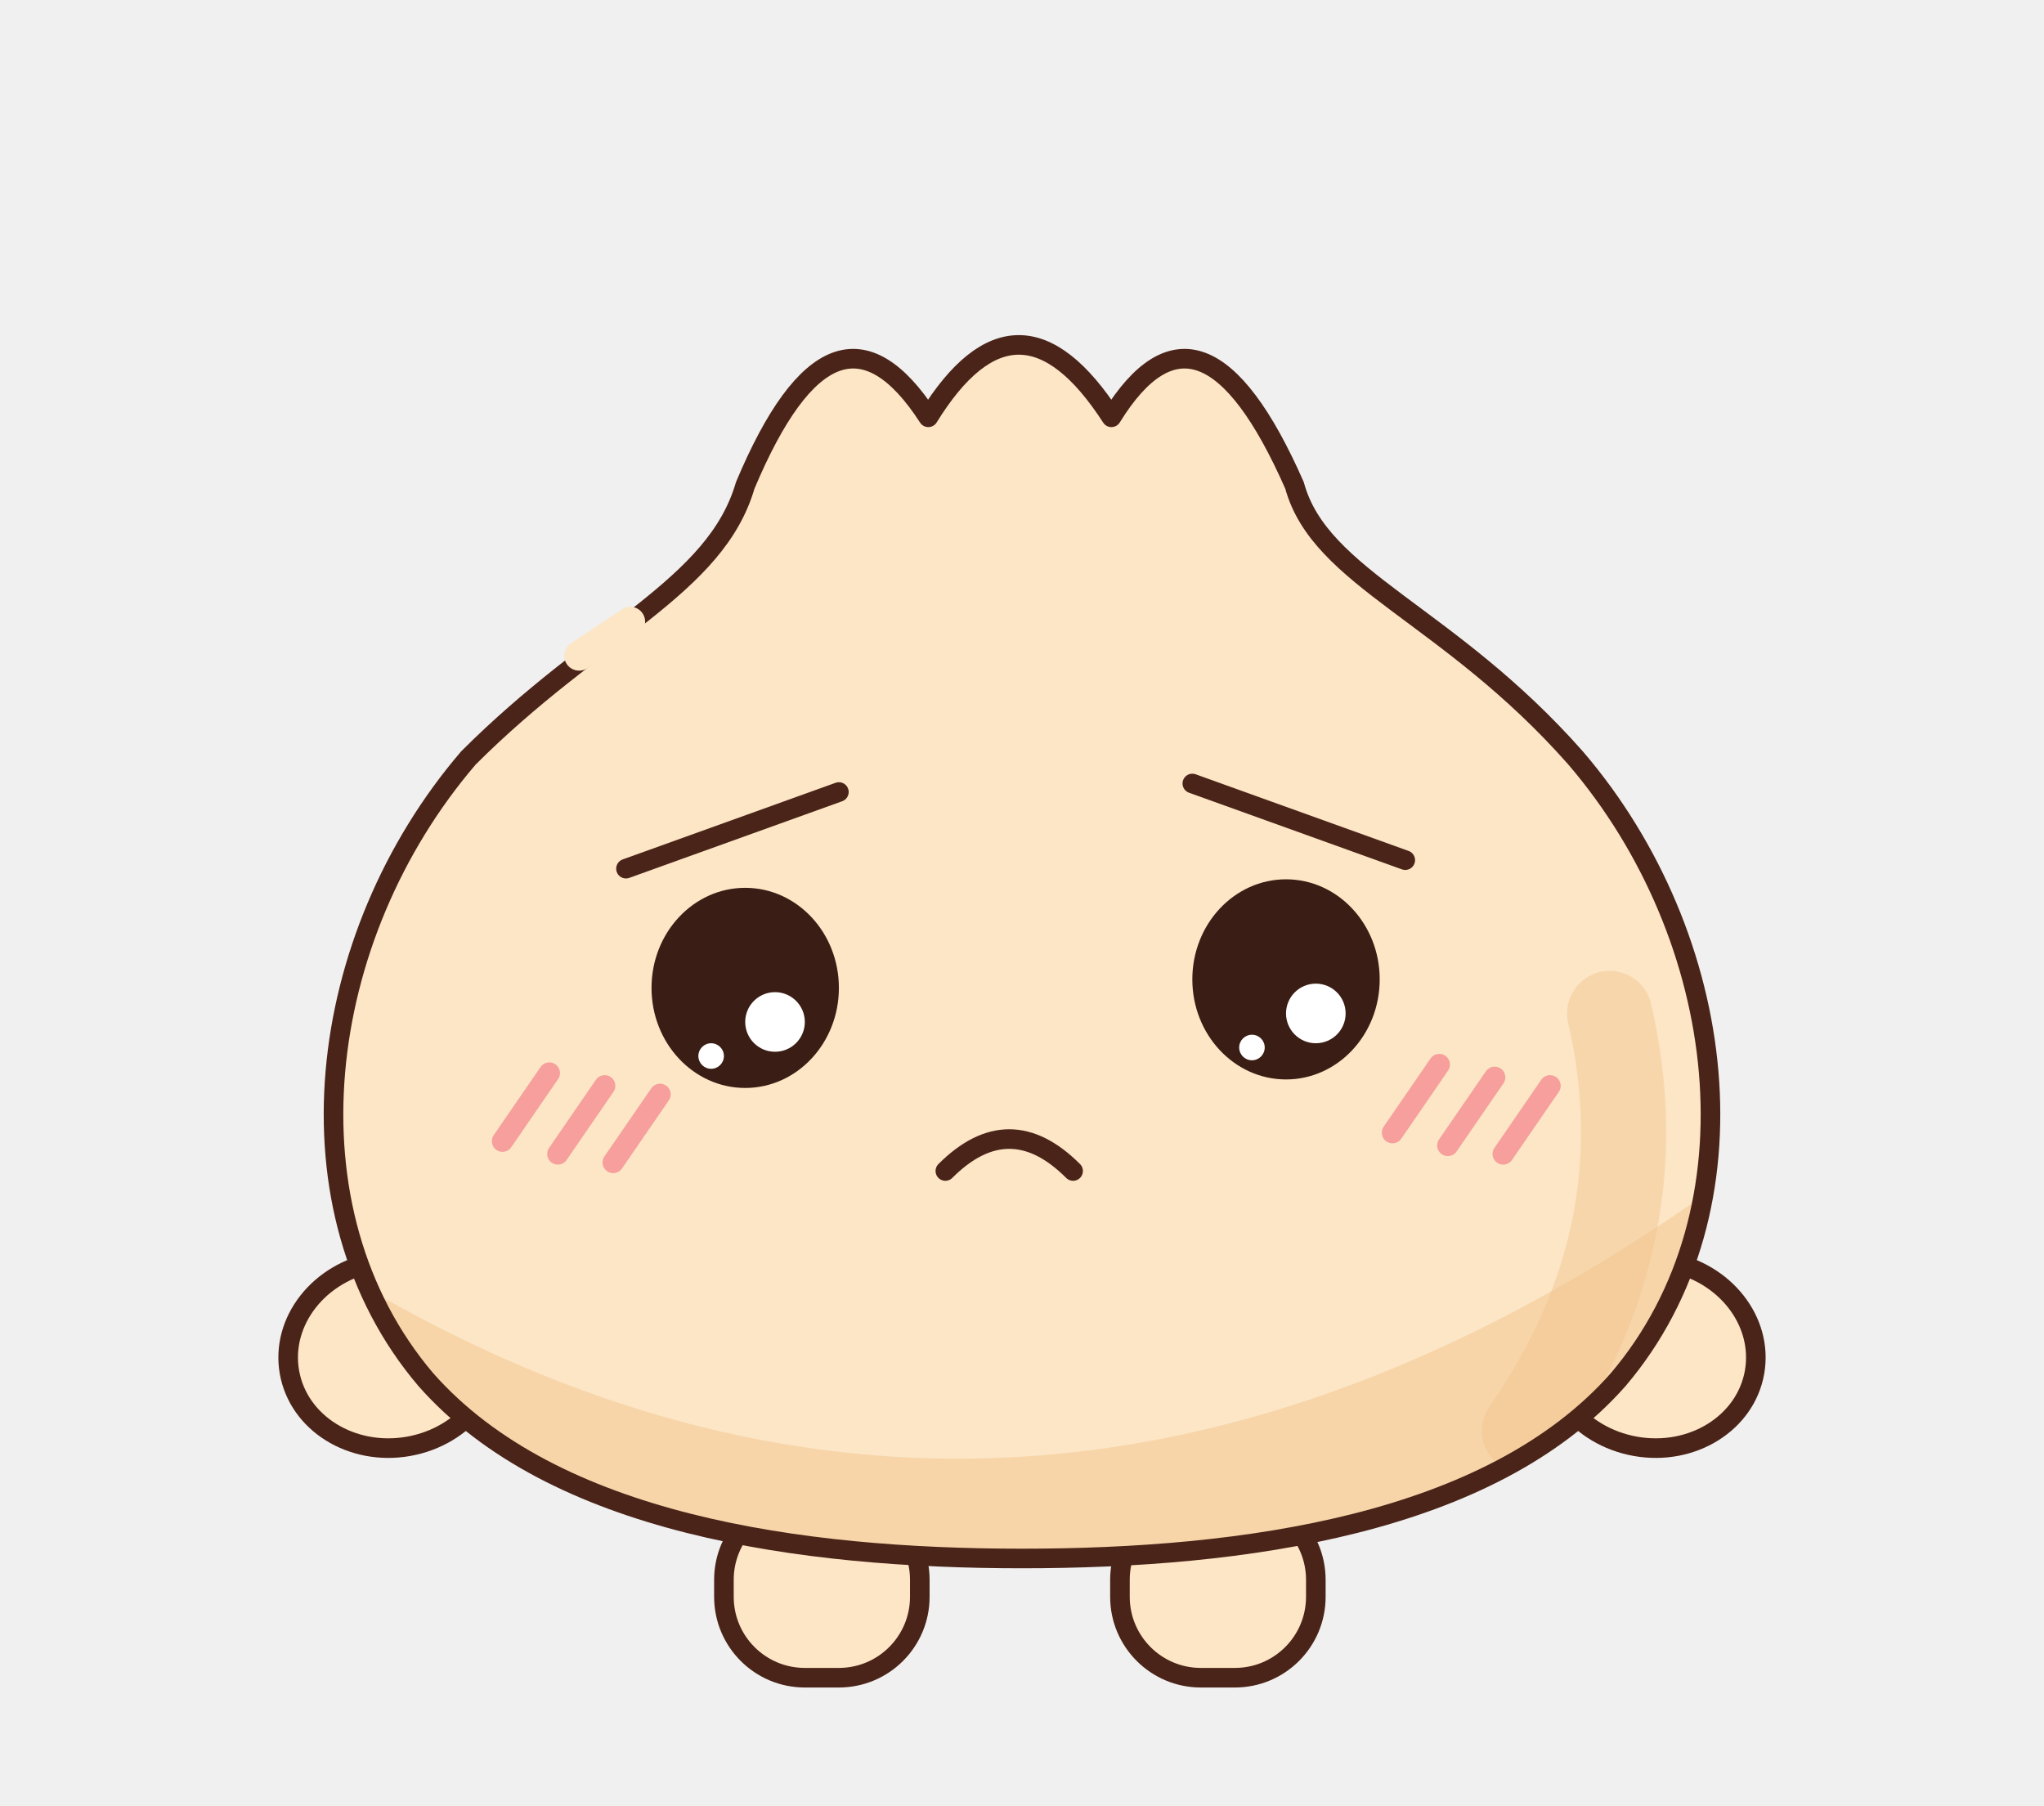
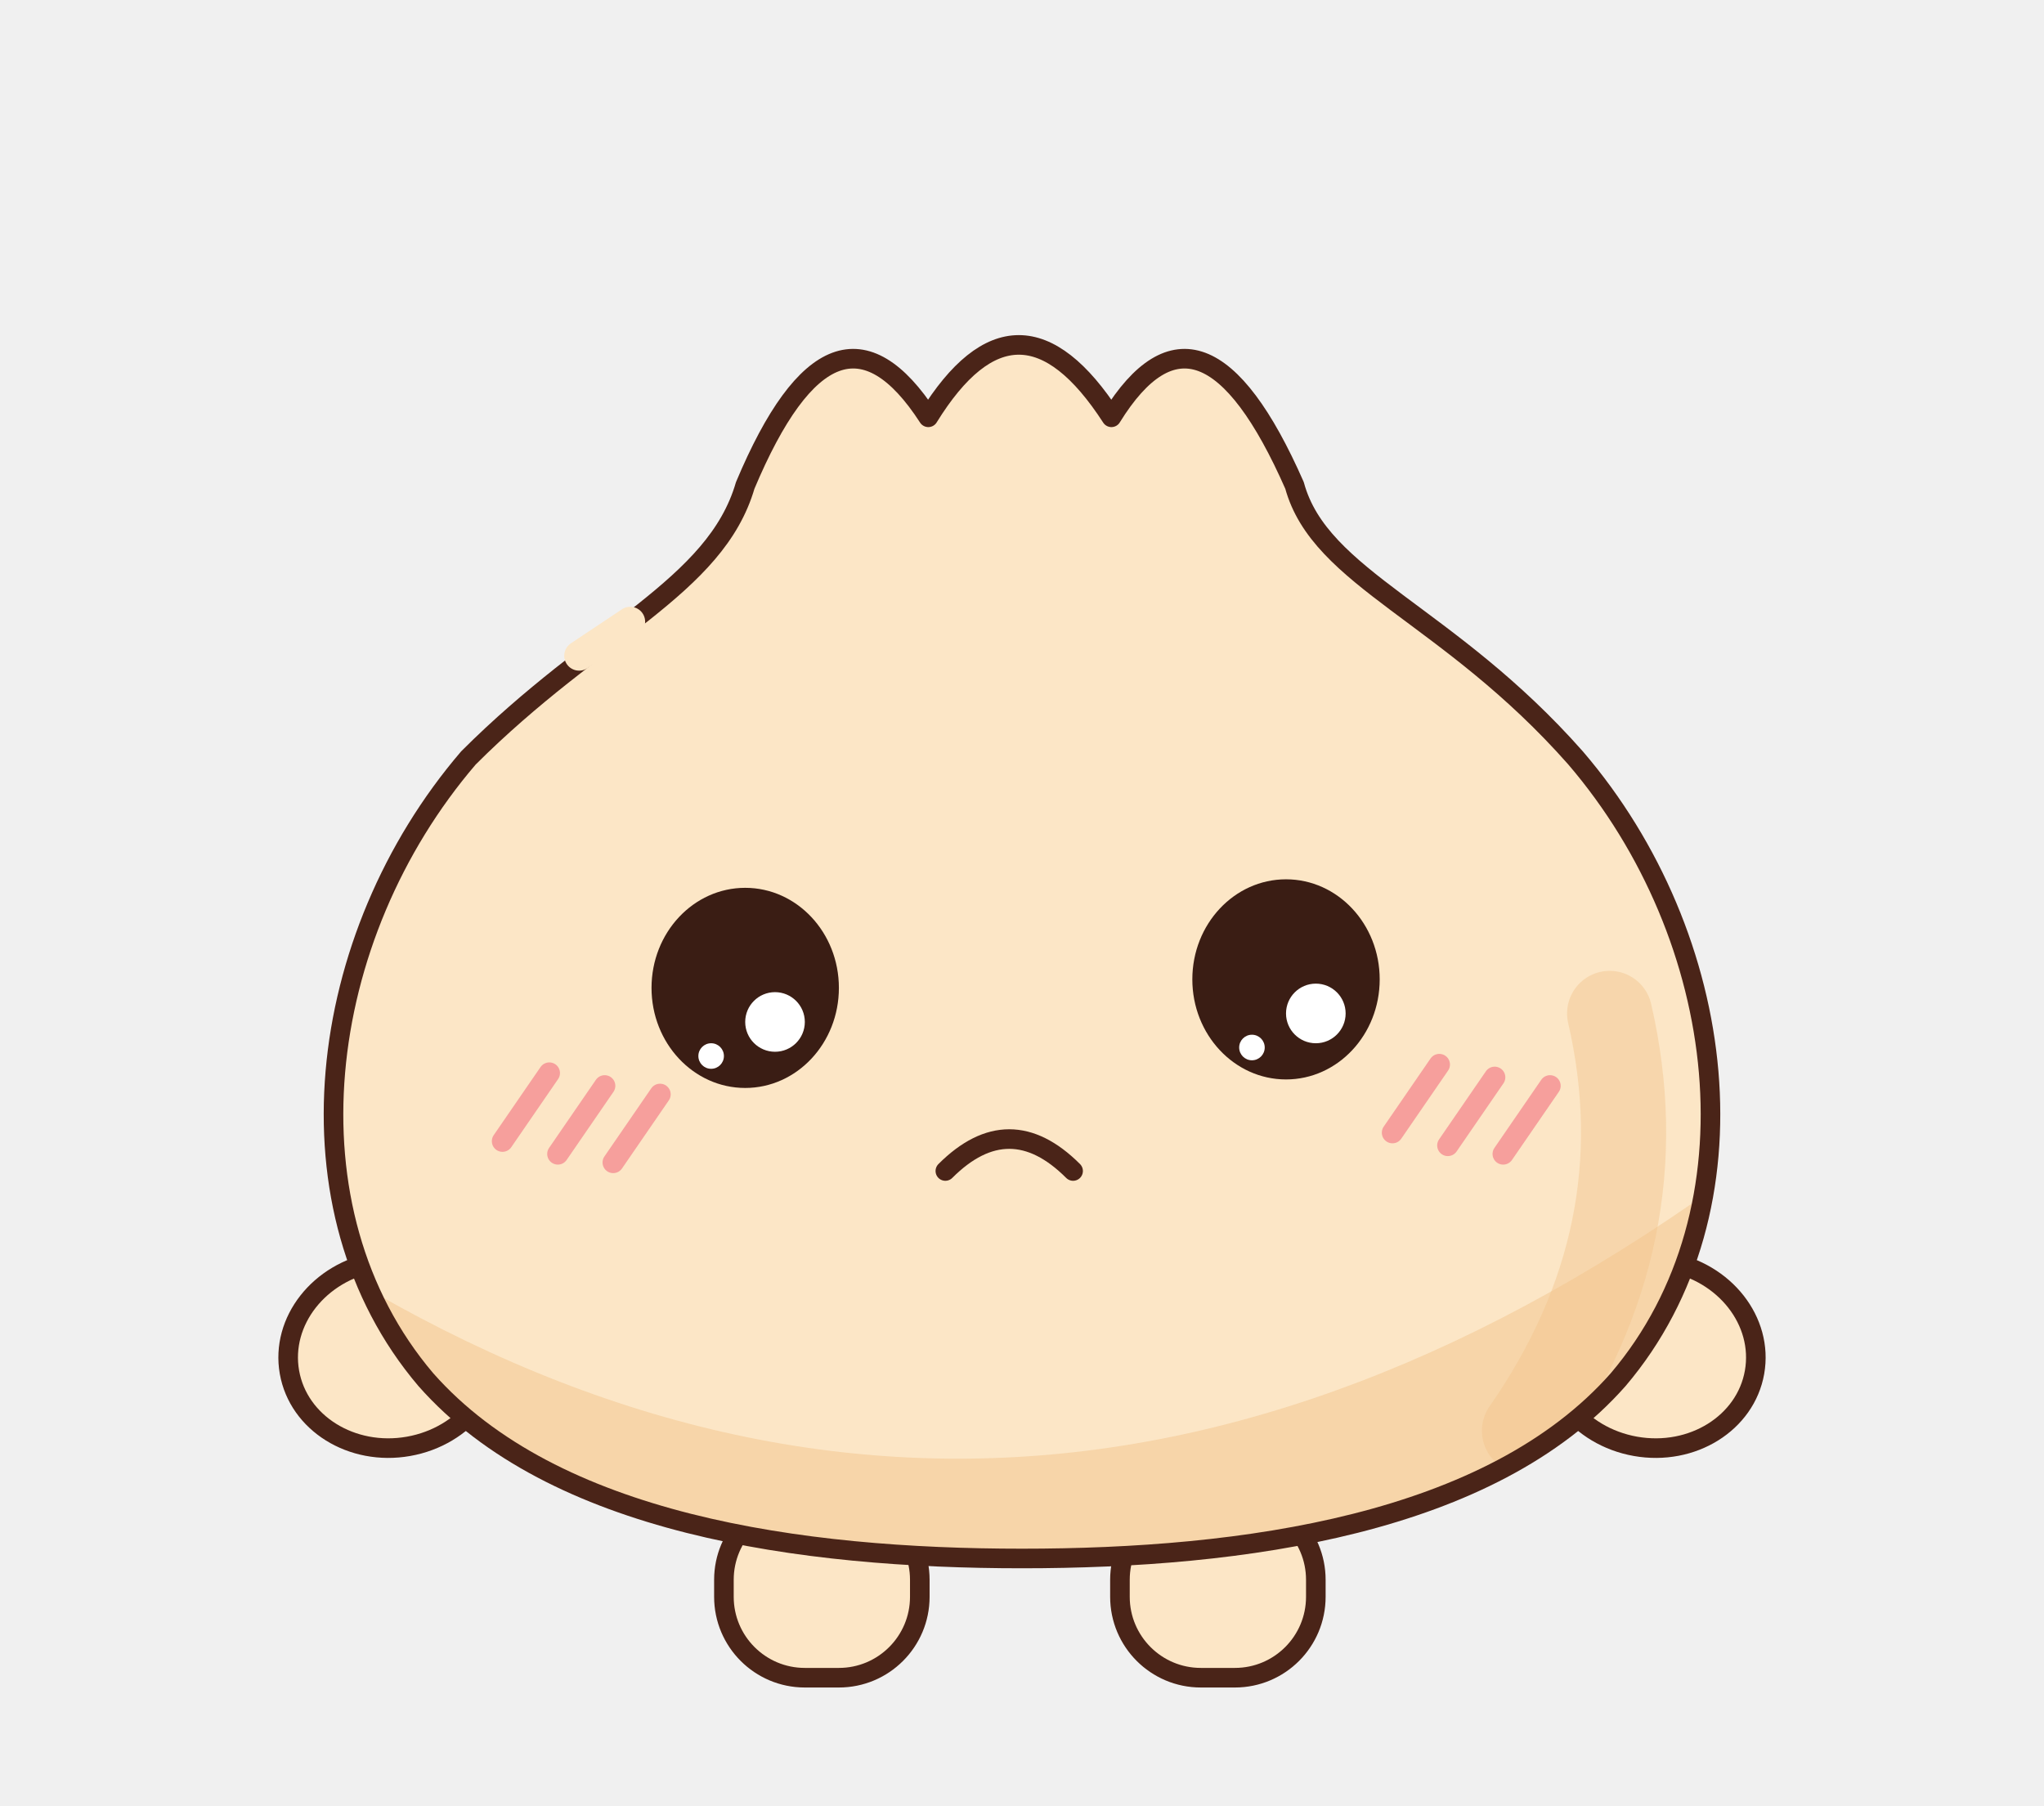
<svg xmlns="http://www.w3.org/2000/svg" viewBox="-40 62 480 424" fill="none" stroke-linecap="round" stroke-linejoin="round" role="img" aria-label="Dumpling Buddy: Sad">
  <defs>
    <clipPath id="dumpling-body">
      <path d="M135 176Q156 126 178 160Q199 126 221 160Q242 126 264 176C270 198 300 206 330 240C366 282 374 346 340 386C310 420 252 428 200 428C148 428 90 420 60 386C26 346 34 282 70 240C100 210 128 200 135 176Z" />
    </clipPath>
  </defs>
  <g id="legs" fill="#FCE6C6" stroke="#4A2418" stroke-width="4.6">
    <rect x="130" y="414" width="46" height="42" rx="19" />
    <rect x="223" y="414" width="46" height="42" rx="19" />
  </g>
  <g id="hands" fill="#FCE6C6" stroke="#4A2418" stroke-width="4.6">
    <ellipse cx="52.1" cy="380" rx="24.5" ry="22" transform="rotate(-10 52.1 380)" />
    <ellipse cx="347.9" cy="380" rx="24.5" ry="22" transform="rotate(10 347.9 380)" />
  </g>
  <g id="body">
    <path d="M135 176Q156 126 178 160Q199 126 221 160Q242 126 264 176C270 198 300 206 330 240C366 282 374 346 340 386C310 420 252 428 200 428C148 428 90 420 60 386C26 346 34 282 70 240C100 210 128 200 135 176Z" fill="#FCE6C6" />
    <g clip-path="url(#dumpling-body)">
      <path d="M26 352Q200 468 380 328V470H26Z" fill="#F1C48C" opacity=".5" />
      <path d="M338 300Q350 352 318 398" stroke="#F1C48C" stroke-width="20" opacity=".45" />
    </g>
    <path d="M135 176Q156 126 178 160Q199 126 221 160Q242 126 264 176C270 198 300 206 330 240C366 282 374 346 340 386C310 420 252 428 200 428C148 428 90 420 60 386C26 346 34 282 70 240C100 210 128 200 135 176Z" stroke="#4A2418" stroke-width="4.6" />
    <path d="M96 216L108 208" stroke="#FCE6C6" stroke-width="7" />
  </g>
  <g id="face">
    <ellipse cx="135" cy="294" rx="22" ry="23.5" fill="#3A1D14" />
    <ellipse cx="262" cy="292" rx="22" ry="23.5" fill="#3A1D14" />
    <circle cx="142" cy="302" r="7" fill="#fff" />
    <circle cx="269" cy="300" r="7" fill="#fff" />
    <circle cx="127" cy="310" r="3" fill="#fff" />
    <circle cx="254" cy="308" r="3" fill="#fff" />
-     <path d="M107 266L157 248M240 246L290 264" stroke="#4A2418" stroke-width="4.6" />
    <path d="M182 337Q197 322 212 337" stroke="#4A2418" stroke-width="4.6" />
    <g opacity=".55">
      <g stroke="#F0647A" stroke-width="5">
        <path d="M78 330L89 314M91 333L102 317M104 335L115 319" />
        <path d="M287 328L298 312M300 331L311 315M313 333L324 317" />
      </g>
    </g>
  </g>
</svg>
